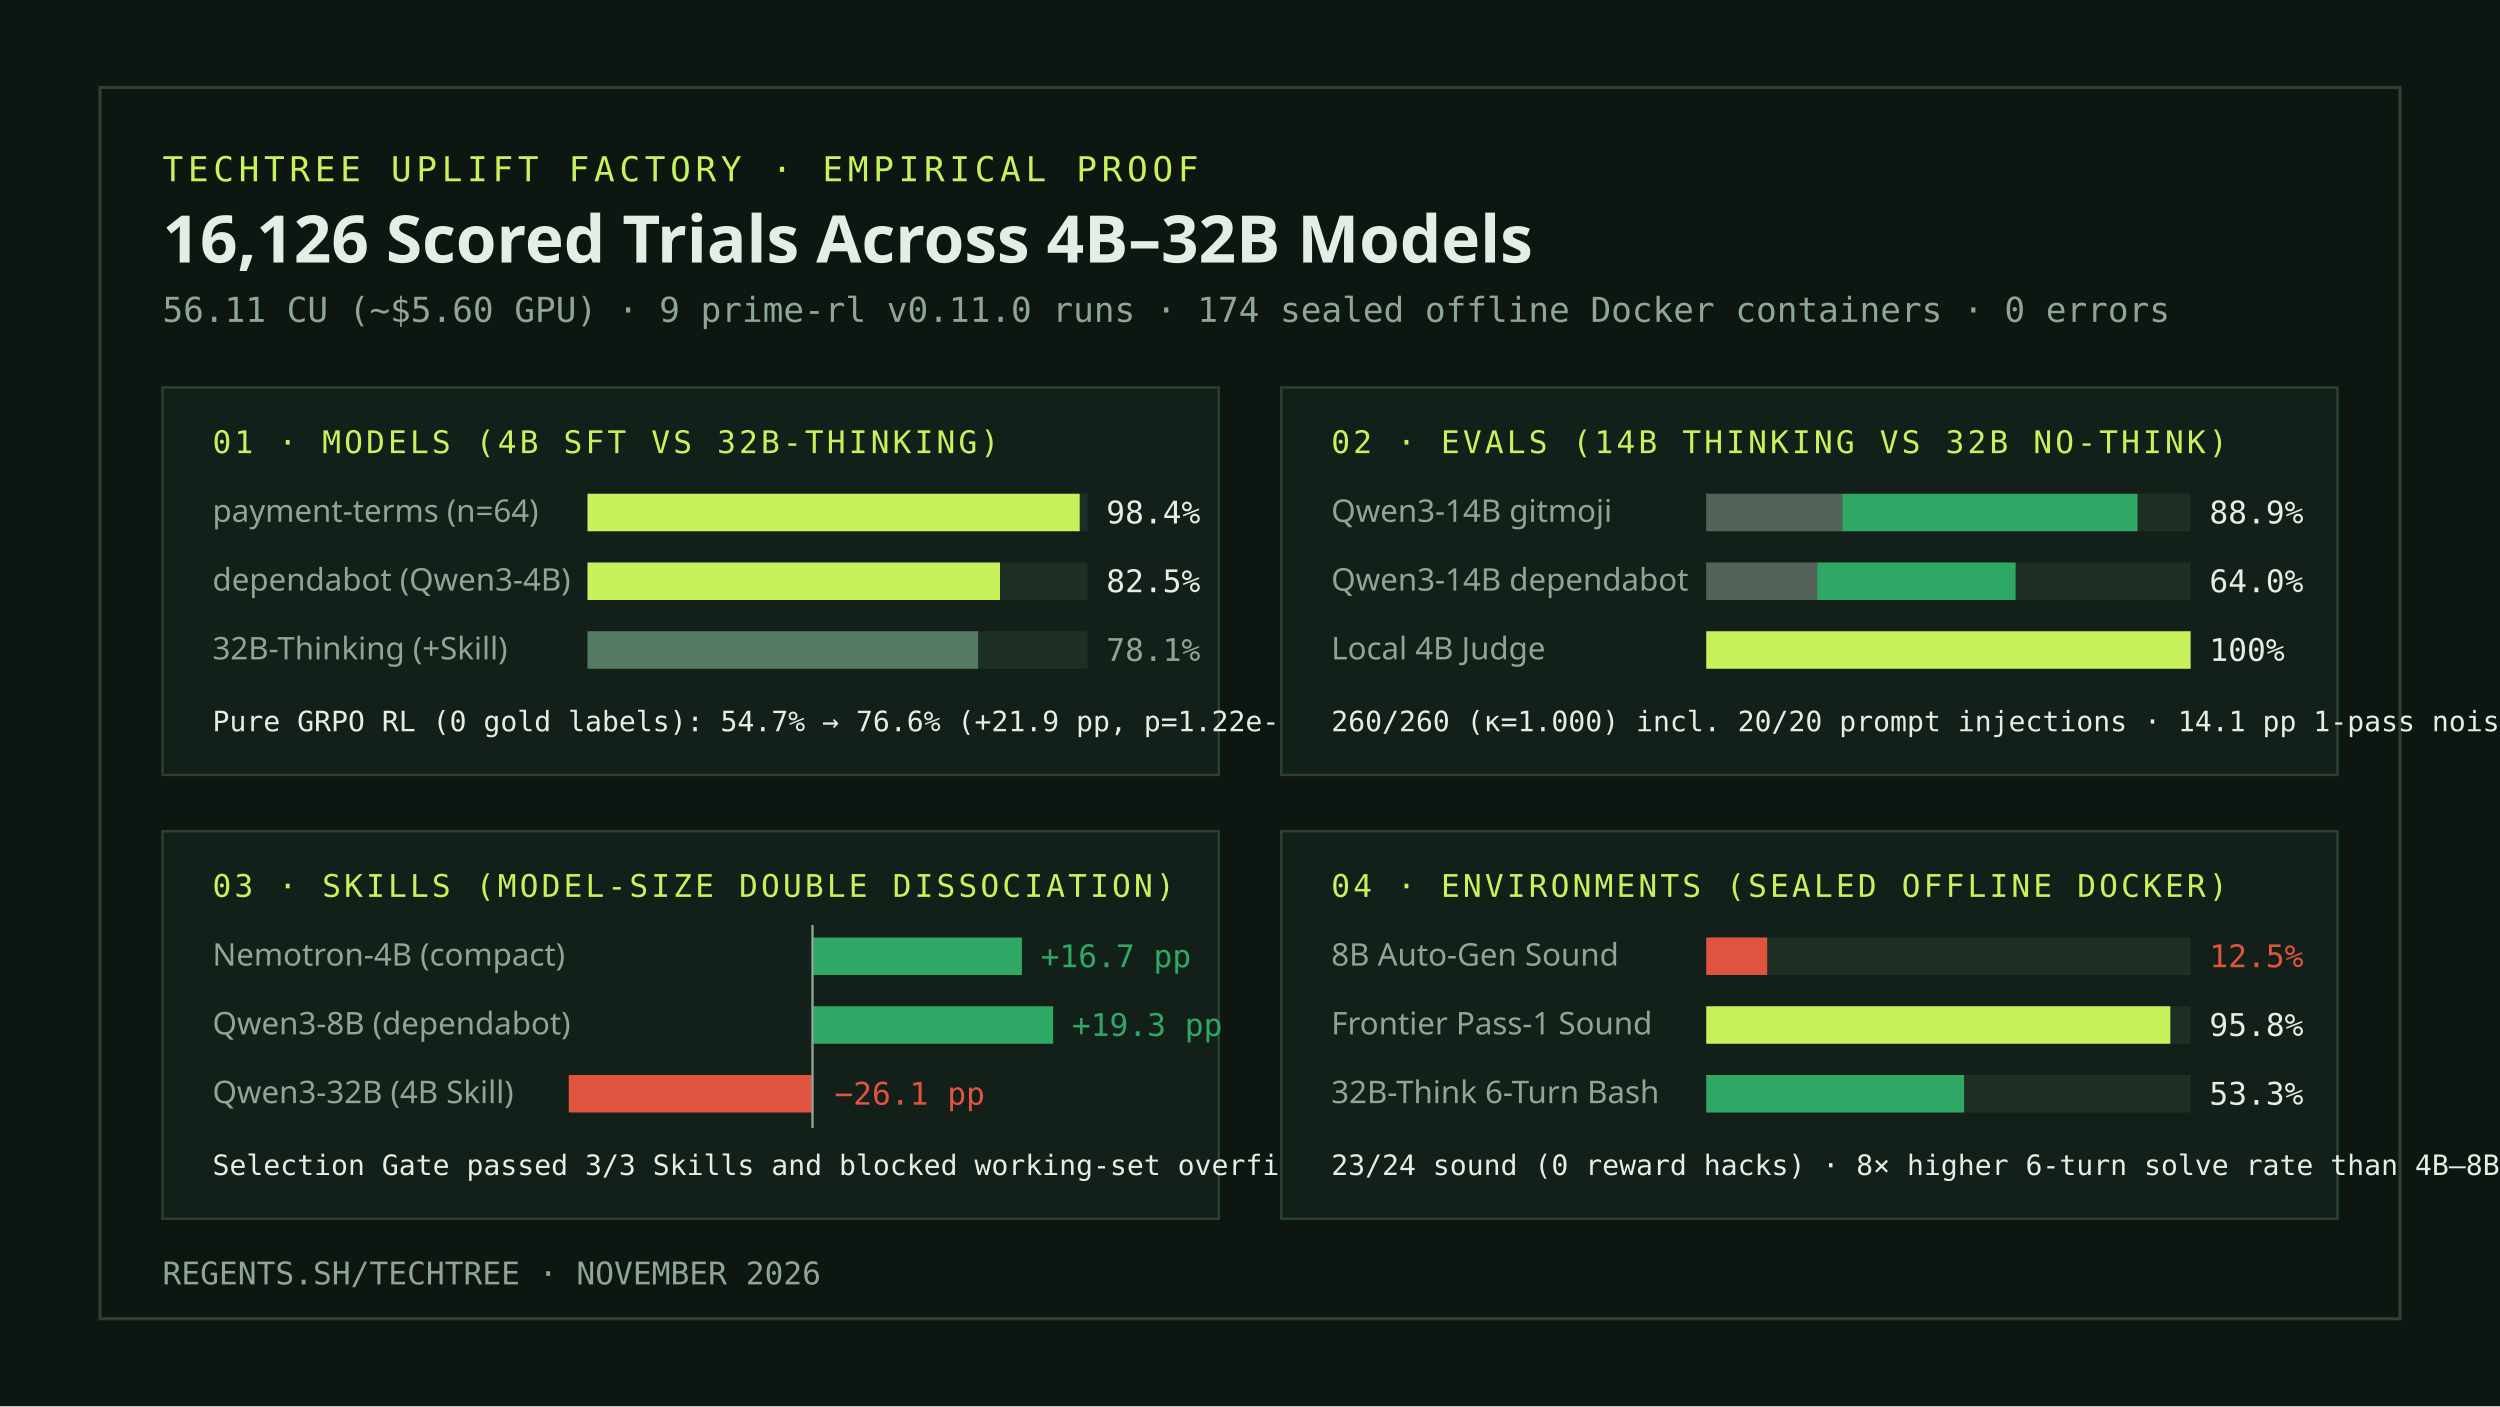
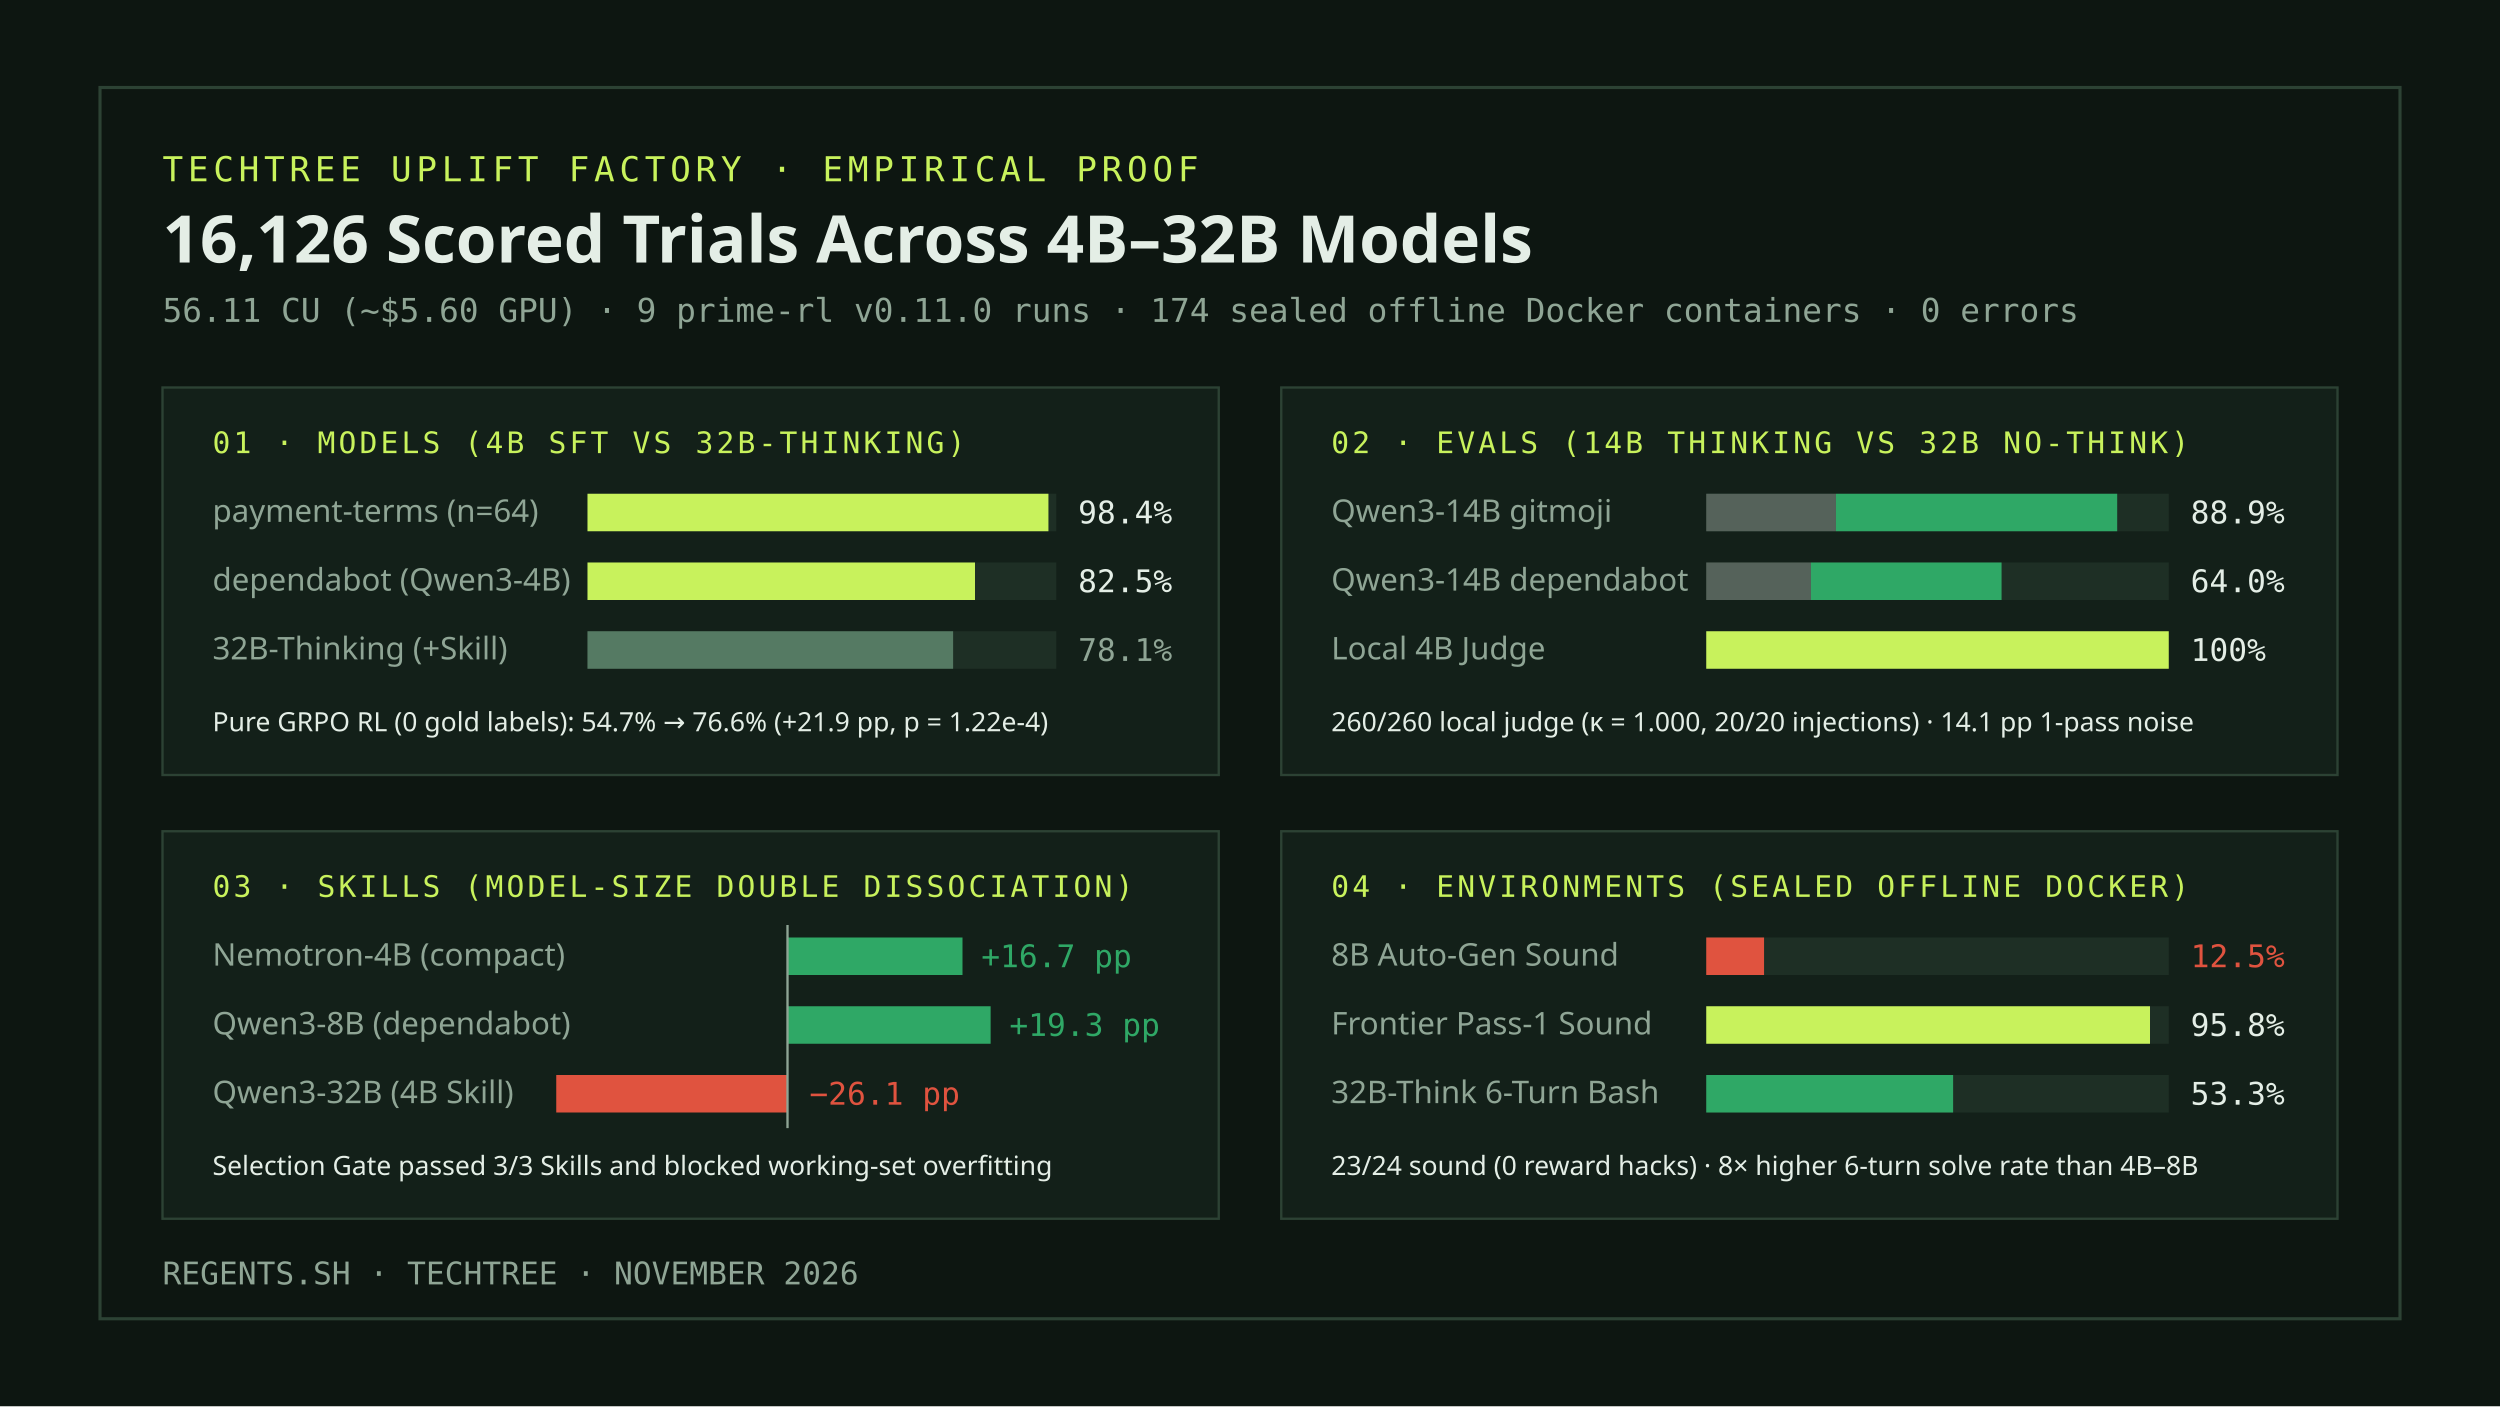
<svg xmlns="http://www.w3.org/2000/svg" width="1600" height="900" viewBox="0 0 1600 900">
  <rect width="1600" height="900" fill="#0D1611" />
  <rect x="64" y="56" width="1472" height="788" fill="none" stroke="#2C4234" stroke-width="2" />
  <text x="104" y="116" fill="#C8F25C" font-family="monospace" font-size="22" letter-spacing="3">TECHTREE UPLIFT FACTORY · EMPIRICAL PROOF</text>
  <text x="104" y="168" fill="#E4EEE6" font-family="sans-serif" font-size="42" font-weight="600">16,126 Scored Trials Across 4B–32B Models</text>
-   <text x="104" y="206" fill="#8FA595" font-family="monospace" font-size="22">56.11 CU (~$5.60 GPU) · 9 prime-rl v0.11.0 runs · 174 sealed offline Docker containers · 0 errors</text>
+   <text x="104" y="206" fill="#8FA595" font-family="monospace" font-size="21">56.11 CU (~$5.60 GPU) · 9 prime-rl v0.11.0 runs · 174 sealed offline Docker containers · 0 errors</text>
  <rect x="104" y="248" width="676" height="248" fill="#132019" stroke="#2C4234" stroke-width="1.5" />
-   <text x="136" y="290" fill="#C8F25C" font-family="monospace" font-size="20" letter-spacing="2">01 · MODELS (4B SFT VS 32B-THINKING)</text>
+   <text x="136" y="290" fill="#C8F25C" font-family="monospace" font-size="19" letter-spacing="2">01 · MODELS (4B SFT VS 32B-THINKING)</text>
  <text x="136" y="334" fill="#8FA595" font-family="sans-serif" font-size="20">payment-terms (n=64)</text>
-   <rect x="376" y="316" width="320" height="24" fill="#1E2F25" />
-   <rect x="376" y="316" width="315" height="24" fill="#C8F25C" />
-   <text x="708" y="335" fill="#E4EEE6" font-family="monospace" font-size="20">98.4%</text>
+   <rect x="376" y="316" width="300" height="24" fill="#1E2F25" />
+   <rect x="376" y="316" width="295" height="24" fill="#C8F25C" />
+   <text x="690" y="335" fill="#E4EEE6" font-family="monospace" font-size="20">98.4%</text>
  <text x="136" y="378" fill="#8FA595" font-family="sans-serif" font-size="20">dependabot (Qwen3-4B)</text>
-   <rect x="376" y="360" width="320" height="24" fill="#1E2F25" />
-   <rect x="376" y="360" width="264" height="24" fill="#C8F25C" />
-   <text x="708" y="379" fill="#E4EEE6" font-family="monospace" font-size="20">82.5%</text>
+   <rect x="376" y="360" width="300" height="24" fill="#1E2F25" />
+   <rect x="376" y="360" width="248" height="24" fill="#C8F25C" />
+   <text x="690" y="379" fill="#E4EEE6" font-family="monospace" font-size="20">82.5%</text>
  <text x="136" y="422" fill="#8FA595" font-family="sans-serif" font-size="20">32B-Thinking (+Skill)</text>
-   <rect x="376" y="404" width="320" height="24" fill="#1E2F25" />
-   <rect x="376" y="404" width="250" height="24" fill="#557A63" />
-   <text x="708" y="423" fill="#8FA595" font-family="monospace" font-size="20">78.1%</text>
-   <text x="136" y="468" fill="#E4EEE6" font-family="monospace" font-size="18">Pure GRPO RL (0 gold labels): 54.7% → 76.6% (+21.9 pp, p=1.22e-4)</text>
+   <rect x="376" y="404" width="300" height="24" fill="#1E2F25" />
+   <rect x="376" y="404" width="234" height="24" fill="#557A63" />
+   <text x="690" y="423" fill="#8FA595" font-family="monospace" font-size="20">78.1%</text>
+   <text x="136" y="468" fill="#E4EEE6" font-family="sans-serif" font-size="17">Pure GRPO RL (0 gold labels): 54.7% → 76.6% (+21.9 pp, p = 1.22e-4)</text>
  <rect x="820" y="248" width="676" height="248" fill="#132019" stroke="#2C4234" stroke-width="1.5" />
-   <text x="852" y="290" fill="#C8F25C" font-family="monospace" font-size="20" letter-spacing="2">02 · EVALS (14B THINKING VS 32B NO-THINK)</text>
+   <text x="852" y="290" fill="#C8F25C" font-family="monospace" font-size="19" letter-spacing="2">02 · EVALS (14B THINKING VS 32B NO-THINK)</text>
  <text x="852" y="334" fill="#8FA595" font-family="sans-serif" font-size="20">Qwen3-14B gitmoji</text>
-   <rect x="1092" y="316" width="310" height="24" fill="#1E2F25" />
-   <rect x="1092" y="316" width="87" height="24" fill="#55625A" />
-   <rect x="1179" y="316" width="189" height="24" fill="#2FA866" />
-   <text x="1414" y="335" fill="#E4EEE6" font-family="monospace" font-size="20">88.9%</text>
+   <rect x="1092" y="316" width="296" height="24" fill="#1E2F25" />
+   <rect x="1092" y="316" width="83" height="24" fill="#55625A" />
+   <rect x="1175" y="316" width="180" height="24" fill="#2FA866" />
+   <text x="1402" y="335" fill="#E4EEE6" font-family="monospace" font-size="20">88.9%</text>
  <text x="852" y="378" fill="#8FA595" font-family="sans-serif" font-size="20">Qwen3-14B dependabot</text>
-   <rect x="1092" y="360" width="310" height="24" fill="#1E2F25" />
-   <rect x="1092" y="360" width="71" height="24" fill="#55625A" />
-   <rect x="1163" y="360" width="127" height="24" fill="#2FA866" />
-   <text x="1414" y="379" fill="#E4EEE6" font-family="monospace" font-size="20">64.0%</text>
+   <rect x="1092" y="360" width="296" height="24" fill="#1E2F25" />
+   <rect x="1092" y="360" width="67" height="24" fill="#55625A" />
+   <rect x="1159" y="360" width="122" height="24" fill="#2FA866" />
+   <text x="1402" y="379" fill="#E4EEE6" font-family="monospace" font-size="20">64.0%</text>
  <text x="852" y="422" fill="#8FA595" font-family="sans-serif" font-size="20">Local 4B Judge</text>
-   <rect x="1092" y="404" width="310" height="24" fill="#1E2F25" />
-   <rect x="1092" y="404" width="310" height="24" fill="#C8F25C" />
-   <text x="1414" y="423" fill="#E4EEE6" font-family="monospace" font-size="20">100%</text>
-   <text x="852" y="468" fill="#E4EEE6" font-family="monospace" font-size="18">260/260 (κ=1.000) incl. 20/20 prompt injections · 14.1 pp 1-pass noise</text>
+   <rect x="1092" y="404" width="296" height="24" fill="#1E2F25" />
+   <rect x="1092" y="404" width="296" height="24" fill="#C8F25C" />
+   <text x="1402" y="423" fill="#E4EEE6" font-family="monospace" font-size="20">100%</text>
+   <text x="852" y="468" fill="#E4EEE6" font-family="sans-serif" font-size="17">260/260 local judge (κ = 1.000, 20/20 injections) · 14.1 pp 1-pass noise</text>
  <rect x="104" y="532" width="676" height="248" fill="#132019" stroke="#2C4234" stroke-width="1.5" />
-   <text x="136" y="574" fill="#C8F25C" font-family="monospace" font-size="20" letter-spacing="2">03 · SKILLS (MODEL-SIZE DOUBLE DISSOCIATION)</text>
+   <text x="136" y="574" fill="#C8F25C" font-family="monospace" font-size="19" letter-spacing="2">03 · SKILLS (MODEL-SIZE DOUBLE DISSOCIATION)</text>
  <text x="136" y="618" fill="#8FA595" font-family="sans-serif" font-size="20">Nemotron-4B (compact)</text>
-   <rect x="520" y="600" width="134" height="24" fill="#2FA866" />
-   <text x="666" y="619" fill="#2FA866" font-family="monospace" font-size="20">+16.7 pp</text>
+   <rect x="504" y="600" width="112" height="24" fill="#2FA866" />
+   <text x="628" y="619" fill="#2FA866" font-family="monospace" font-size="20">+16.7 pp</text>
  <text x="136" y="662" fill="#8FA595" font-family="sans-serif" font-size="20">Qwen3-8B (dependabot)</text>
-   <rect x="520" y="644" width="154" height="24" fill="#2FA866" />
-   <text x="686" y="663" fill="#2FA866" font-family="monospace" font-size="20">+19.3 pp</text>
+   <rect x="504" y="644" width="130" height="24" fill="#2FA866" />
+   <text x="646" y="663" fill="#2FA866" font-family="monospace" font-size="20">+19.3 pp</text>
  <text x="136" y="706" fill="#8FA595" font-family="sans-serif" font-size="20">Qwen3-32B (4B Skill)</text>
-   <rect x="364" y="688" width="156" height="24" fill="#E0533F" />
-   <text x="534" y="707" fill="#E0533F" font-family="monospace" font-size="20">−26.1 pp</text>
-   <line x1="520" y1="592" x2="520" y2="722" stroke="#8FA595" stroke-width="1.5" />
-   <text x="136" y="752" fill="#E4EEE6" font-family="monospace" font-size="18">Selection Gate passed 3/3 Skills and blocked working-set overfitting</text>
+   <rect x="356" y="688" width="148" height="24" fill="#E0533F" />
+   <text x="518" y="707" fill="#E0533F" font-family="monospace" font-size="20">−26.1 pp</text>
+   <line x1="504" y1="592" x2="504" y2="722" stroke="#8FA595" stroke-width="1.5" />
+   <text x="136" y="752" fill="#E4EEE6" font-family="sans-serif" font-size="17">Selection Gate passed 3/3 Skills and blocked working-set overfitting</text>
  <rect x="820" y="532" width="676" height="248" fill="#132019" stroke="#2C4234" stroke-width="1.5" />
-   <text x="852" y="574" fill="#C8F25C" font-family="monospace" font-size="20" letter-spacing="2">04 · ENVIRONMENTS (SEALED OFFLINE DOCKER)</text>
+   <text x="852" y="574" fill="#C8F25C" font-family="monospace" font-size="19" letter-spacing="2">04 · ENVIRONMENTS (SEALED OFFLINE DOCKER)</text>
  <text x="852" y="618" fill="#8FA595" font-family="sans-serif" font-size="20">8B Auto-Gen Sound</text>
-   <rect x="1092" y="600" width="310" height="24" fill="#1E2F25" />
-   <rect x="1092" y="600" width="39" height="24" fill="#E0533F" />
-   <text x="1414" y="619" fill="#E0533F" font-family="monospace" font-size="20">12.5%</text>
+   <rect x="1092" y="600" width="296" height="24" fill="#1E2F25" />
+   <rect x="1092" y="600" width="37" height="24" fill="#E0533F" />
+   <text x="1402" y="619" fill="#E0533F" font-family="monospace" font-size="20">12.5%</text>
  <text x="852" y="662" fill="#8FA595" font-family="sans-serif" font-size="20">Frontier Pass-1 Sound</text>
-   <rect x="1092" y="644" width="310" height="24" fill="#1E2F25" />
-   <rect x="1092" y="644" width="297" height="24" fill="#C8F25C" />
-   <text x="1414" y="663" fill="#E4EEE6" font-family="monospace" font-size="20">95.8%</text>
+   <rect x="1092" y="644" width="296" height="24" fill="#1E2F25" />
+   <rect x="1092" y="644" width="284" height="24" fill="#C8F25C" />
+   <text x="1402" y="663" fill="#E4EEE6" font-family="monospace" font-size="20">95.8%</text>
  <text x="852" y="706" fill="#8FA595" font-family="sans-serif" font-size="20">32B-Think 6-Turn Bash</text>
-   <rect x="1092" y="688" width="310" height="24" fill="#1E2F25" />
-   <rect x="1092" y="688" width="165" height="24" fill="#2FA866" />
-   <text x="1414" y="707" fill="#E4EEE6" font-family="monospace" font-size="20">53.3%</text>
-   <text x="852" y="752" fill="#E4EEE6" font-family="monospace" font-size="18">23/24 sound (0 reward hacks) · 8× higher 6-turn solve rate than 4B–8B</text>
-   <text x="104" y="822" fill="#8FA595" font-family="monospace" font-size="20">REGENTS.SH/TECHTREE · NOVEMBER 2026</text>
+   <rect x="1092" y="688" width="296" height="24" fill="#1E2F25" />
+   <rect x="1092" y="688" width="158" height="24" fill="#2FA866" />
+   <text x="1402" y="707" fill="#E4EEE6" font-family="monospace" font-size="20">53.3%</text>
+   <text x="852" y="752" fill="#E4EEE6" font-family="sans-serif" font-size="17">23/24 sound (0 reward hacks) · 8× higher 6-turn solve rate than 4B–8B</text>
+   <text x="104" y="822" fill="#8FA595" font-family="monospace" font-size="20">REGENTS.SH · TECHTREE · NOVEMBER 2026</text>
</svg>
